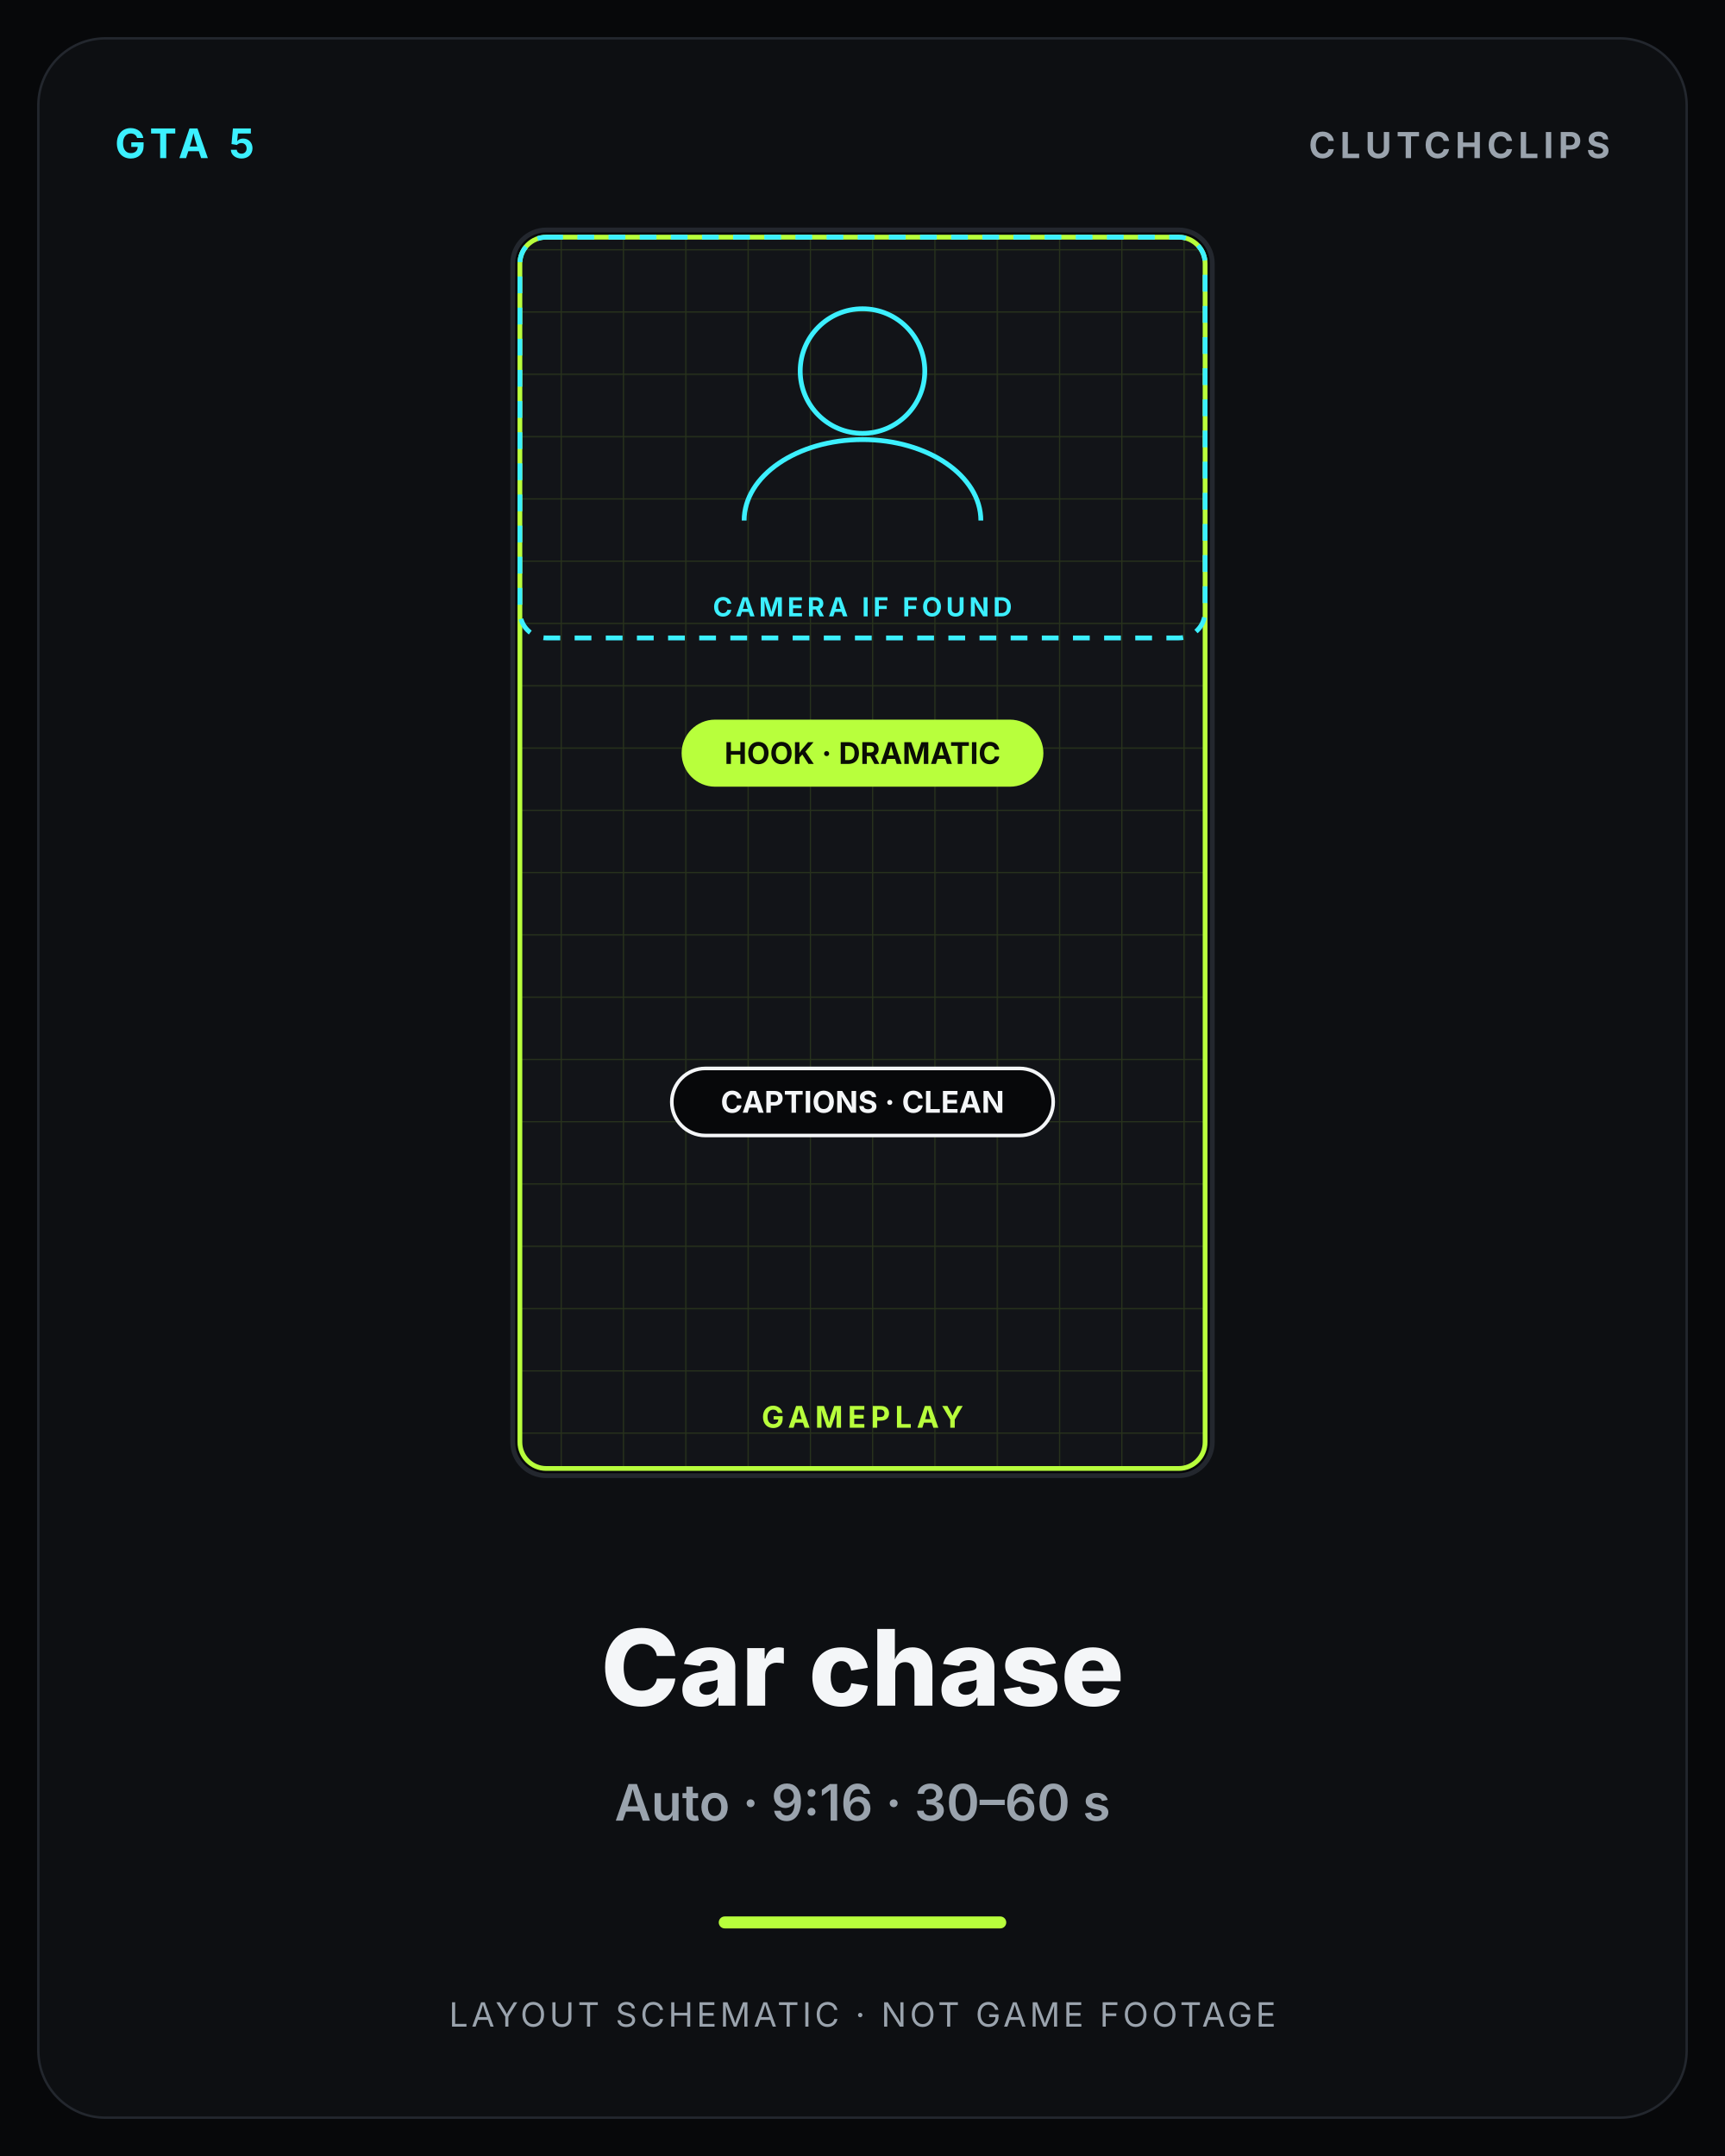
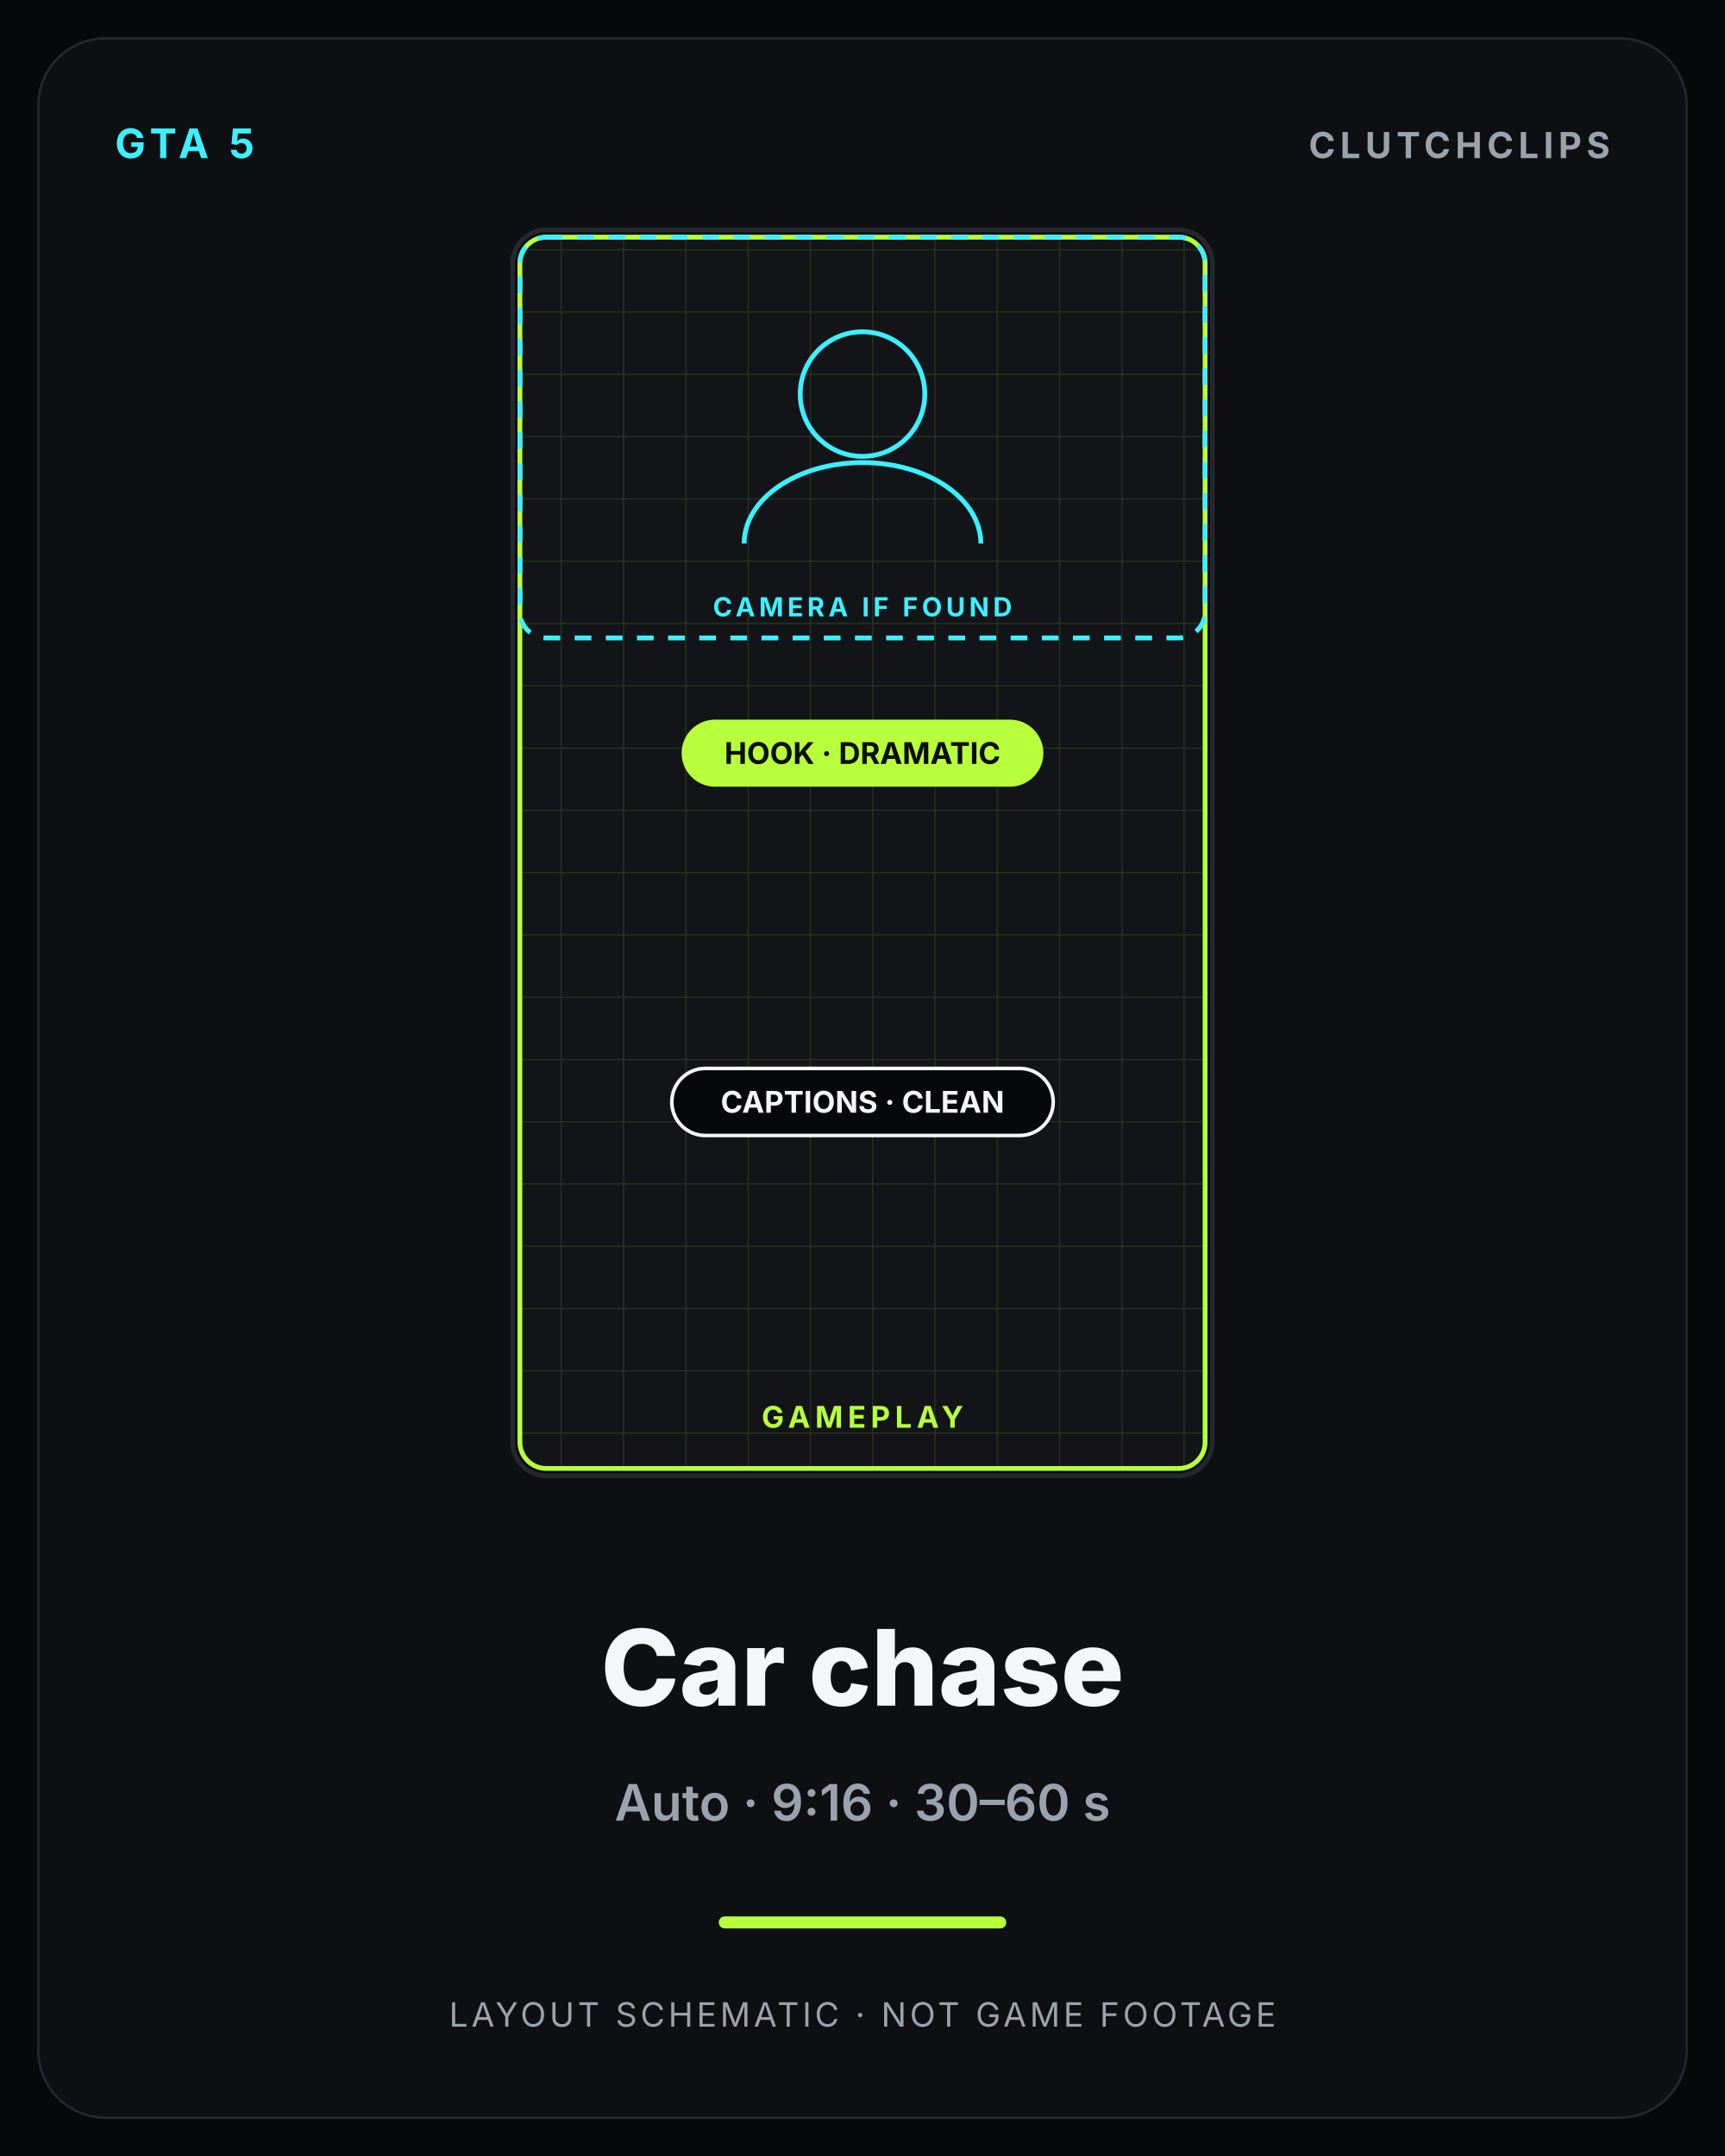
<svg xmlns="http://www.w3.org/2000/svg" viewBox="0 0 720 900" width="720" height="900" role="img" aria-label="Car chase: Auto layout, 9:16" font-family="Inter, 'Helvetica Neue', Arial, sans-serif">
  <defs>
    <pattern id="grid" width="26" height="26" patternUnits="userSpaceOnUse">
      <path d="M26 0H0V26" fill="none" stroke="#b8ff3c" stroke-opacity="0.13" stroke-width="1" />
    </pattern>
  </defs>
  <rect width="720" height="900" fill="#07080a" />
  <rect x="16" y="16" width="688" height="868" rx="28" fill="#0d0f12" stroke="#23272e" />
  <text x="48" y="66" font-size="17" font-weight="700" letter-spacing="2.2" fill="#3cf0ff">GTA 5</text>
  <text x="672" y="66" text-anchor="end" font-size="15" font-weight="700" letter-spacing="2" fill="#9aa3ad">CLUTCHCLIPS</text>
  <rect x="214" y="96" width="292" height="520" rx="14" fill="#07080a" stroke="#23272e" stroke-width="2" />
  <rect x="217" y="99" width="286" height="514" rx="11" fill="#121418" />
  <rect x="217" y="99" width="286" height="514" rx="11" fill="url(#grid)" stroke="#b8ff3c" stroke-width="2" />
  <text x="360" y="596" text-anchor="middle" font-size="12.5" font-weight="700" letter-spacing="2" fill="#b8ff3c">GAMEPLAY</text>
  <rect x="217" y="99" width="286" height="167.3" rx="11" fill="none" stroke="#3cf0ff" stroke-width="2" stroke-dasharray="7 6" />
-   <circle cx="360" cy="154.9" r="26" fill="none" stroke="#3cf0ff" stroke-width="2" />
-   <path d="M310.6 217.3a49.4 33.8 0 0 1 98.8 0" fill="none" stroke="#3cf0ff" stroke-width="2" />
+   <circle cx="360" cy="164.5" r="26" fill="none" stroke="#3cf0ff" stroke-width="2" />
+   <path d="M310.6 226.9a49.4 33.8 0 0 1 98.8 0" fill="none" stroke="#3cf0ff" stroke-width="2" />
  <text x="360" y="257.3" text-anchor="middle" font-size="11" font-weight="700" letter-spacing="1.6" fill="#3cf0ff">CAMERA IF FOUND</text>
  <rect x="284.5" y="300.4" width="151" height="28" rx="14" fill="#b8ff3c" />
  <text x="360" y="318.9" text-anchor="middle" font-size="12.5" font-weight="700" textLength="123" lengthAdjust="spacingAndGlyphs" fill="#0a0d05">HOOK · DRAMATIC</text>
  <rect x="280.4" y="446" width="159.2" height="28" rx="14" fill="#07080a" stroke="#f4f6f8" stroke-width="1.5" />
  <text x="360" y="464.5" text-anchor="middle" font-size="12.5" font-weight="700" textLength="131.2" lengthAdjust="spacingAndGlyphs" fill="#f4f6f8">CAPTIONS · CLEAN</text>
  <text x="360" y="712" text-anchor="middle" font-size="44" font-weight="800" fill="#f4f6f8">Car chase</text>
  <text x="360" y="760" text-anchor="middle" font-size="21" font-weight="600" fill="#9aa3ad">Auto  ·  9:16  ·  30–60 s</text>
  <rect x="300" y="800" width="120" height="5" rx="2.5" fill="#b8ff3c" />
  <text x="360" y="846" text-anchor="middle" font-size="14" letter-spacing="1.4" fill="#9aa3ad">LAYOUT SCHEMATIC · NOT GAME FOOTAGE</text>
</svg>
